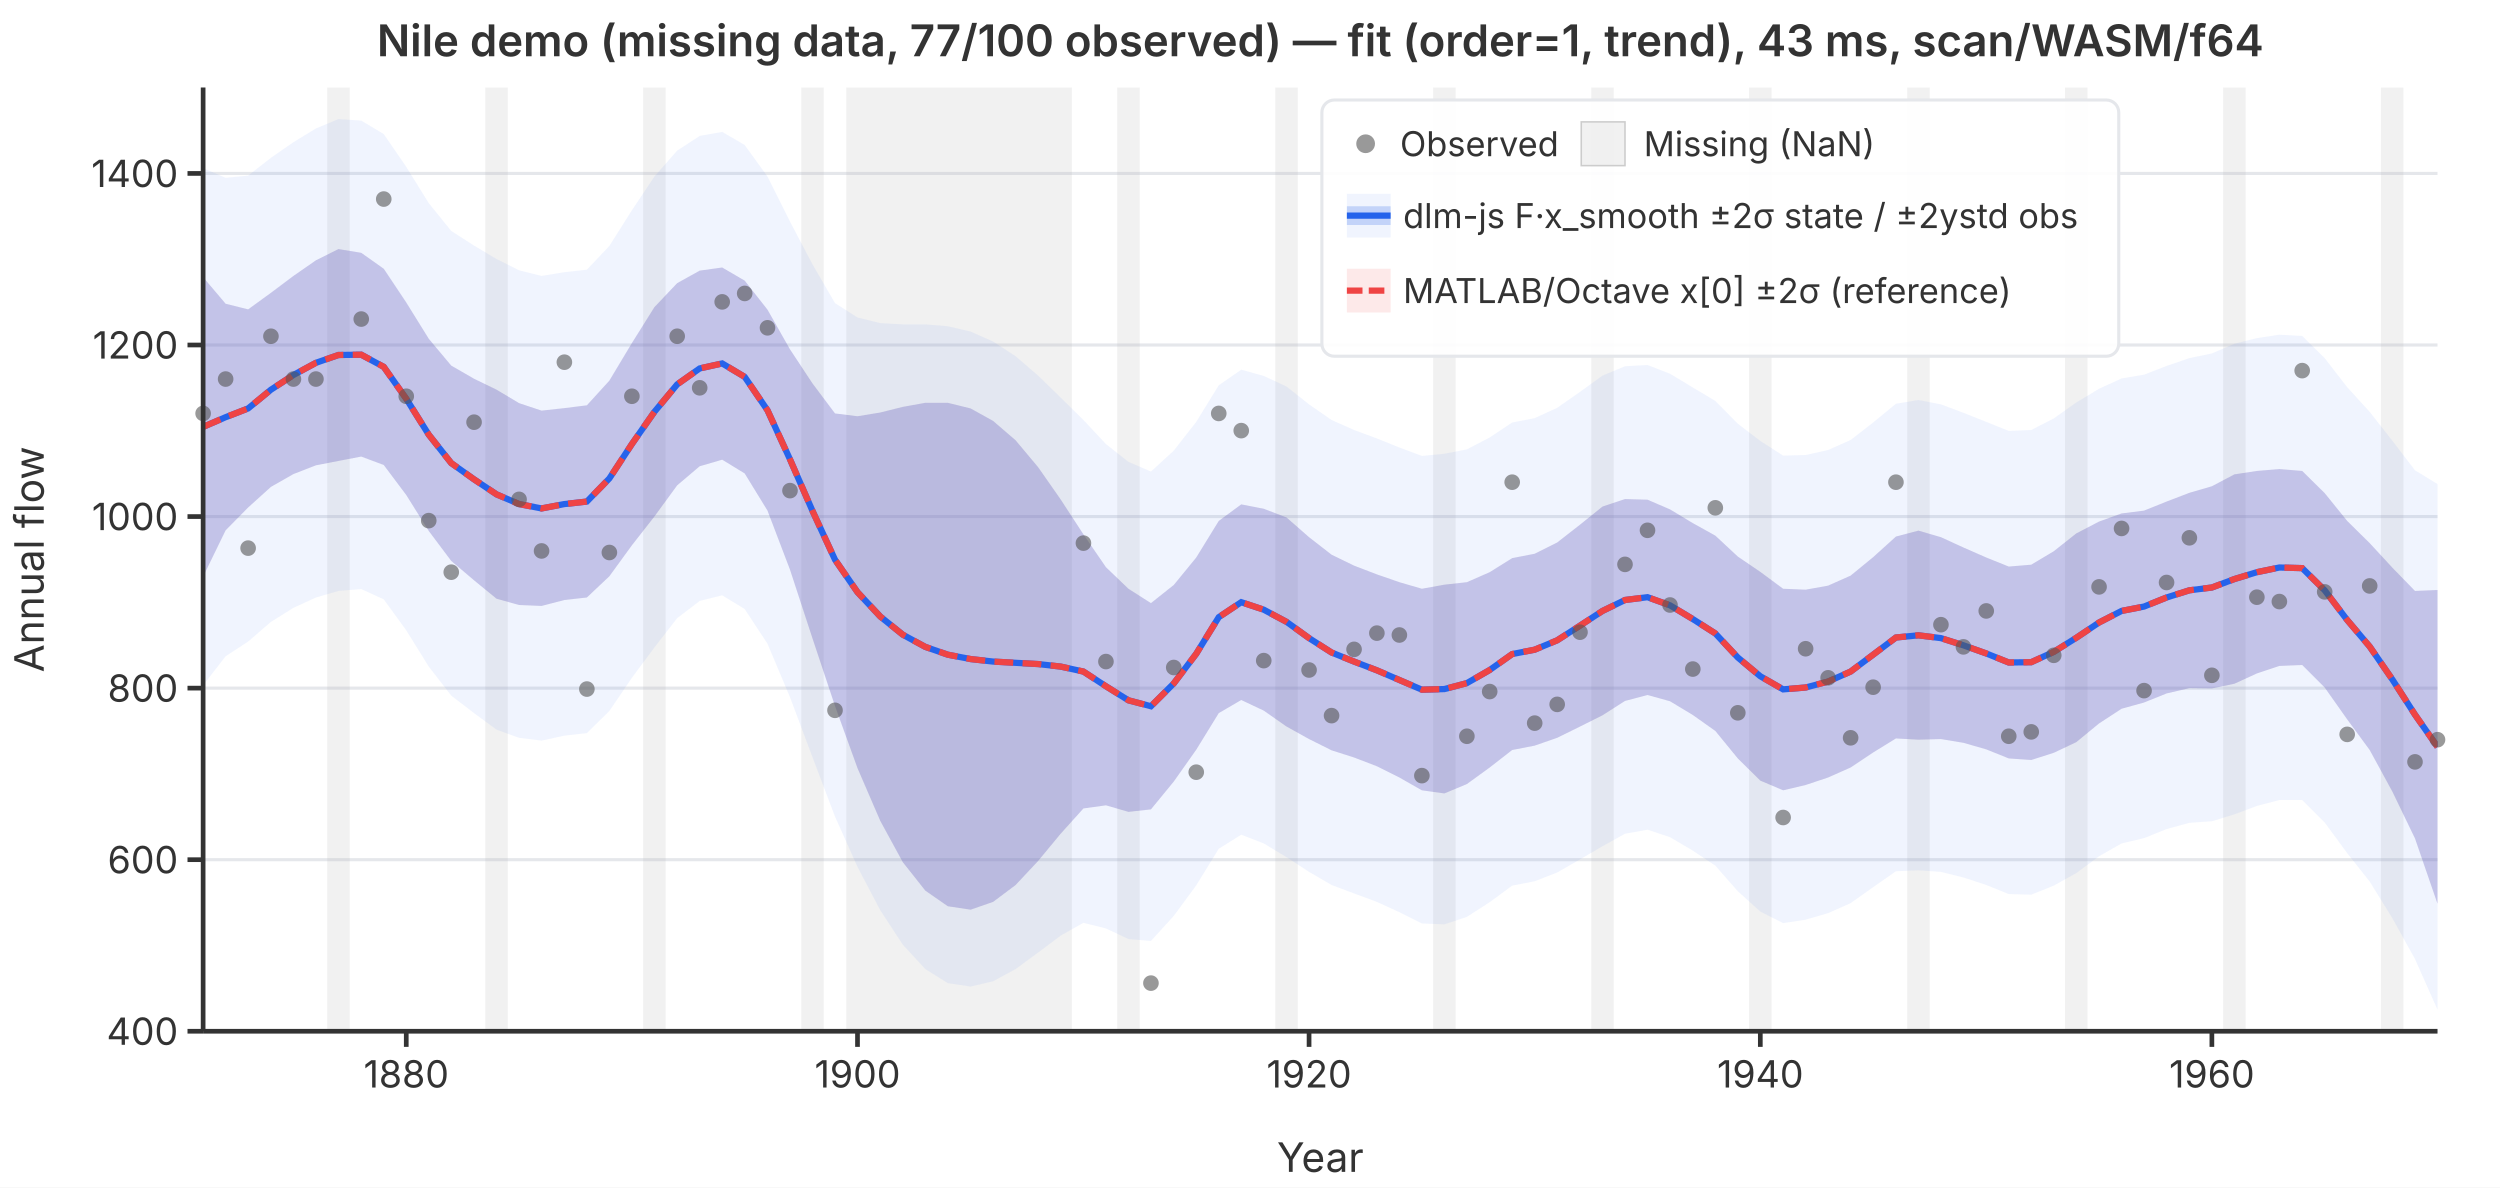
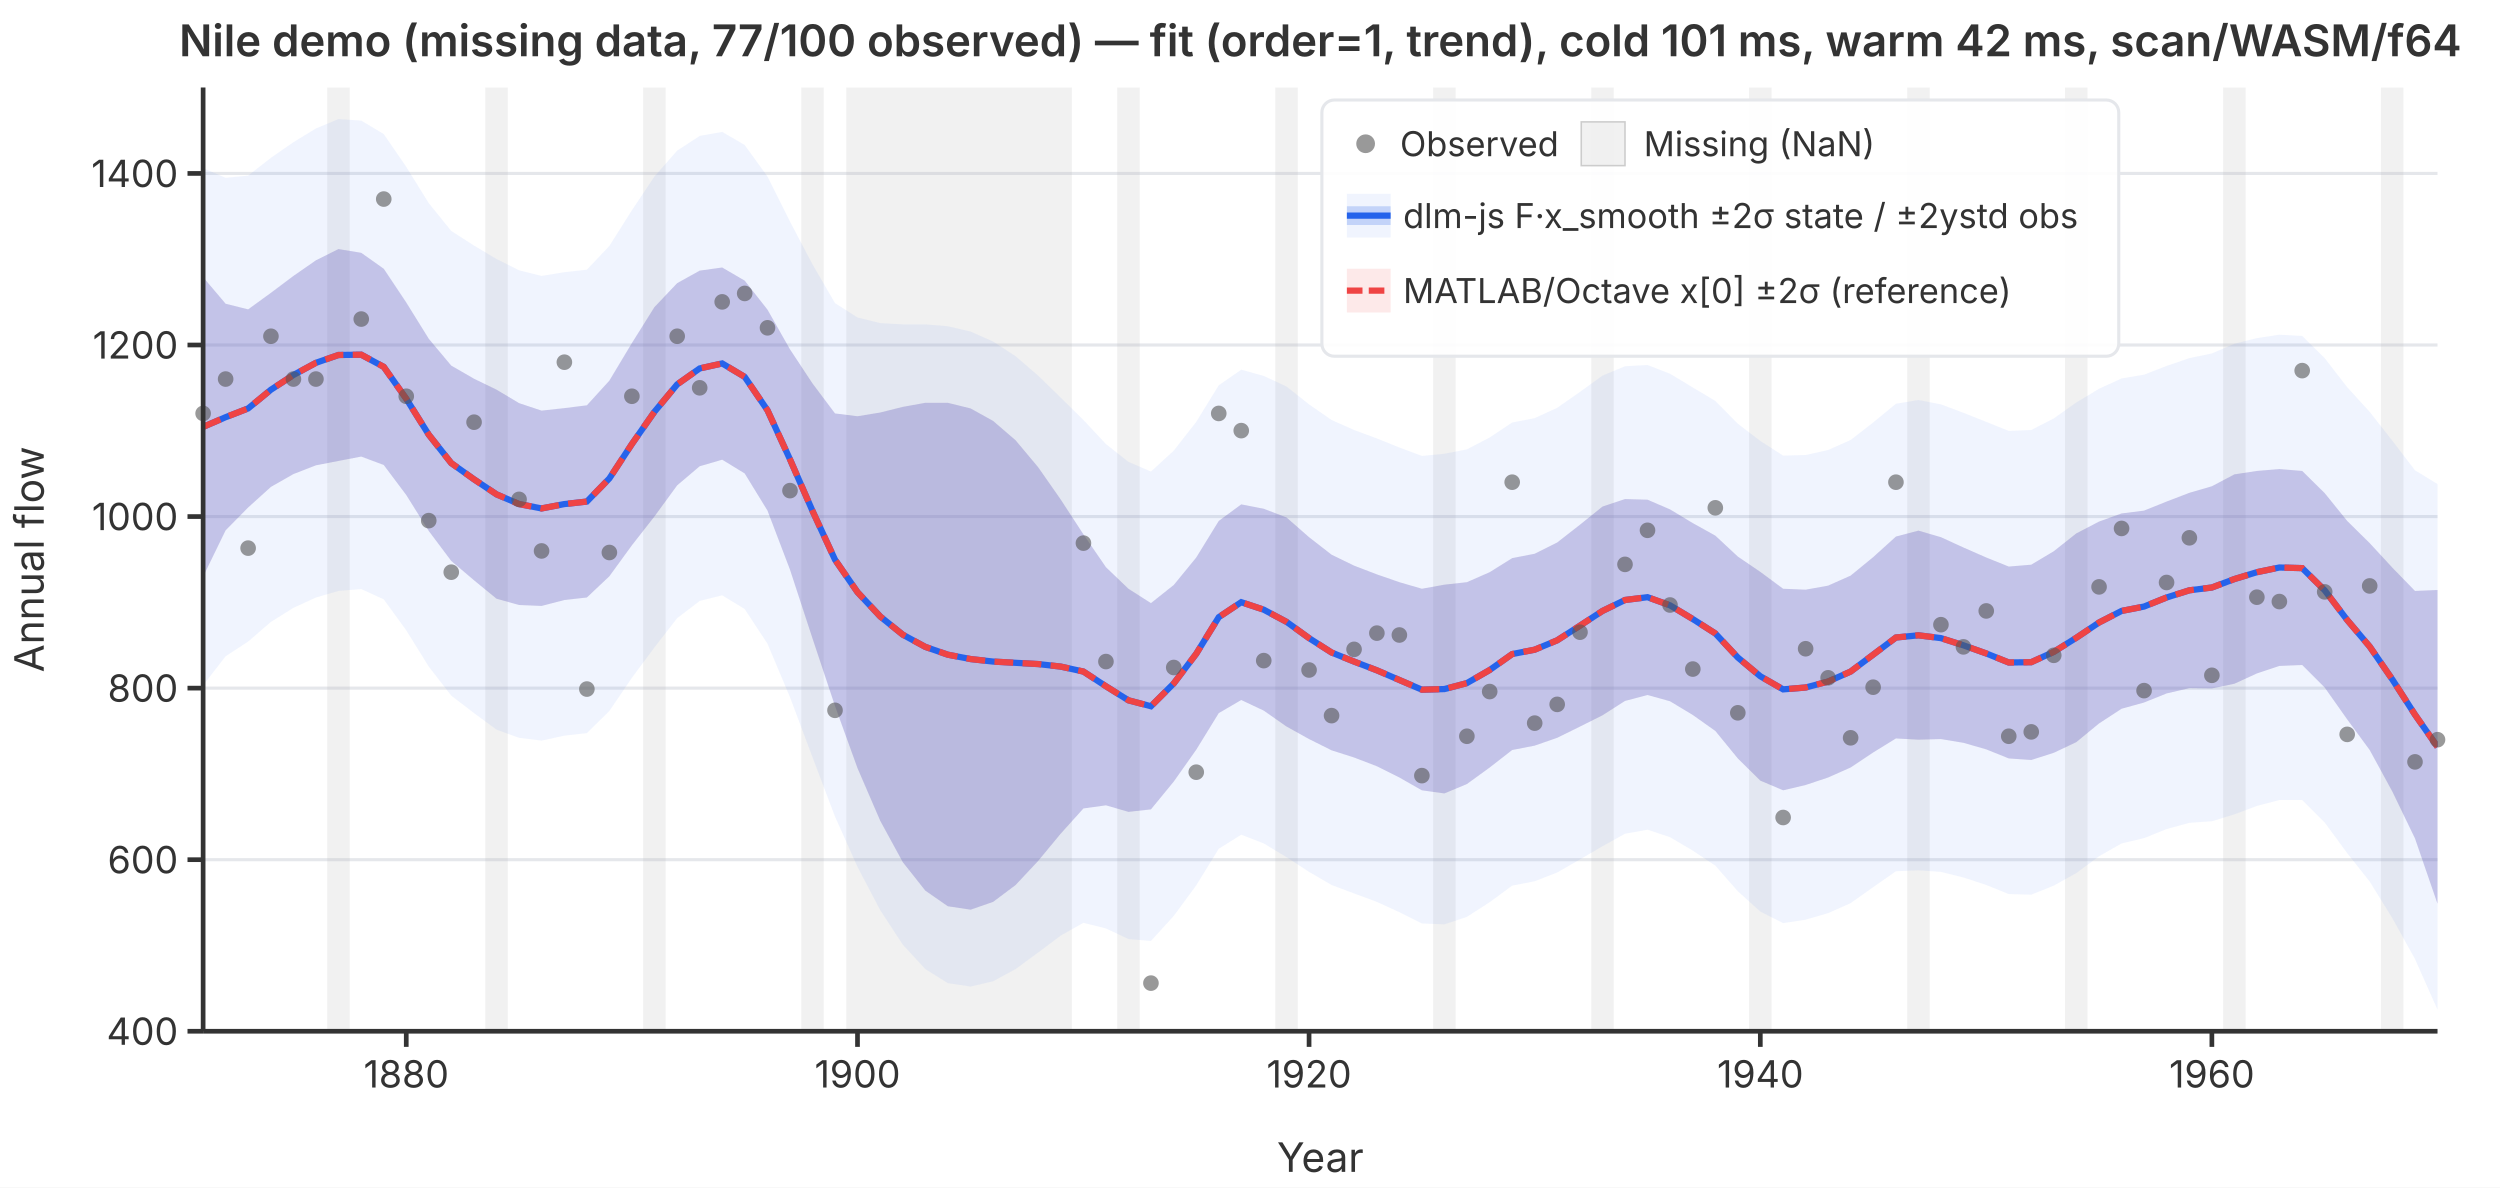
<svg xmlns="http://www.w3.org/2000/svg" viewBox="0 0 800 380" font-family="system-ui,-apple-system,sans-serif" font-size="12">
  <rect width="800" height="380" fill="white" />
  <defs>
    <clipPath id="plot-clip">
      <rect x="65" y="28" width="715" height="302" />
    </clipPath>
  </defs>
  <line x1="65" y1="330.0" x2="780" y2="330.0" stroke="#e5e7eb" stroke-width="1" />
  <line x1="65" y1="275.1" x2="780" y2="275.1" stroke="#e5e7eb" stroke-width="1" />
  <line x1="65" y1="220.2" x2="780" y2="220.2" stroke="#e5e7eb" stroke-width="1" />
  <line x1="65" y1="165.3" x2="780" y2="165.3" stroke="#e5e7eb" stroke-width="1" />
  <line x1="65" y1="110.4" x2="780" y2="110.4" stroke="#e5e7eb" stroke-width="1" />
  <line x1="65" y1="55.5" x2="780" y2="55.5" stroke="#e5e7eb" stroke-width="1" />
  <g clip-path="url(#plot-clip)">
    <rect x="104.7" y="28.0" width="7.2" height="302.0" fill="rgba(180,180,180,0.18)" />
    <rect x="155.3" y="28.0" width="7.2" height="302.0" fill="rgba(180,180,180,0.18)" />
    <rect x="205.8" y="28.0" width="7.2" height="302.0" fill="rgba(180,180,180,0.18)" />
    <rect x="256.4" y="28.0" width="7.2" height="302.0" fill="rgba(180,180,180,0.18)" />
    <rect x="270.8" y="28.0" width="72.2" height="302.0" fill="rgba(180,180,180,0.18)" />
    <rect x="357.5" y="28.0" width="7.2" height="302.0" fill="rgba(180,180,180,0.18)" />
    <rect x="408.1" y="28.0" width="7.2" height="302.0" fill="rgba(180,180,180,0.18)" />
    <rect x="458.6" y="28.0" width="7.2" height="302.0" fill="rgba(180,180,180,0.18)" />
    <rect x="509.2" y="28.0" width="7.2" height="302.0" fill="rgba(180,180,180,0.18)" />
    <rect x="559.7" y="28.0" width="7.2" height="302.0" fill="rgba(180,180,180,0.18)" />
    <rect x="610.3" y="28.0" width="7.2" height="302.0" fill="rgba(180,180,180,0.18)" />
    <rect x="660.8" y="28.0" width="7.2" height="302.0" fill="rgba(180,180,180,0.18)" />
    <rect x="711.4" y="28.0" width="7.2" height="302.0" fill="rgba(180,180,180,0.18)" />
    <rect x="761.9" y="28.0" width="7.2" height="302.0" fill="rgba(180,180,180,0.18)" />
    <path d="M65.0,53.8L72.2,56.9L79.4,56.2L86.7,50.5L93.9,45.5L101.1,41.1L108.3,38.1L115.6,38.6L122.8,42.9L130.0,53.4L137.2,65.0L144.4,73.9L151.7,78.6L158.9,82.9L166.1,86.5L173.3,88.3L180.6,87.1L187.8,86.3L195.0,78.7L202.2,67.3L209.4,56.5L216.7,48.2L223.9,43.5L231.1,42.2L238.3,46.4L245.6,56.5L252.8,70.9L260.0,84.6L267.2,97.0L274.4,101.6L281.7,103.4L288.9,103.8L296.1,103.8L303.3,104.4L310.6,106.1L317.8,109.3L325.0,114.0L332.2,120.2L339.4,127.2L346.7,134.4L353.9,142.1L361.1,147.8L368.3,150.9L375.6,144.2L382.8,135.0L390.0,123.3L397.2,118.3L404.4,120.3L411.7,123.7L418.9,129.4L426.1,134.4L433.3,137.6L440.6,140.3L447.8,143.2L455.0,145.9L462.2,145.2L469.4,143.8L476.7,140.0L483.9,135.2L491.1,133.8L498.3,130.5L505.6,125.4L512.8,120.2L520.0,117.2L527.2,116.8L534.4,119.6L541.7,124.0L548.9,128.3L556.1,135.6L563.3,141.1L570.6,145.8L577.8,145.6L585.0,144.0L592.2,140.8L599.4,135.2L606.7,129.2L613.9,128.0L621.1,129.4L628.3,132.1L635.6,135.0L642.8,137.9L650.0,137.6L657.2,133.9L664.4,128.8L671.7,124.4L678.9,121.1L686.1,119.9L693.3,117.1L700.6,114.6L707.8,113.1L715.0,110.0L722.2,108.2L729.4,107.1L736.7,107.5L743.9,114.6L751.1,123.9L758.3,131.8L765.6,141.1L772.8,150.5L780.0,154.9L780.0,323.1L772.8,306.9L765.6,293.9L758.3,282.1L751.1,273.0L743.9,263.2L736.7,256.0L729.4,256.0L722.2,257.9L715.0,260.6L707.8,262.8L700.6,263.3L693.3,265.3L686.1,268.2L678.9,269.9L671.7,274.0L664.4,279.4L657.2,283.4L650.0,286.3L642.8,286.1L635.6,283.2L628.3,280.8L621.1,279.0L613.9,278.5L606.7,278.8L599.4,283.9L592.2,289.0L585.0,292.2L577.8,294.3L570.6,295.4L563.3,291.7L556.1,285.2L548.9,277.0L541.7,272.2L534.4,267.9L527.2,265.5L520.0,266.8L512.8,270.8L505.6,275.0L498.3,279.2L491.1,282.0L483.9,283.4L476.7,288.7L469.4,293.4L462.2,295.8L455.0,295.5L447.8,291.9L440.6,288.6L433.3,285.9L426.1,283.2L418.9,279.0L411.7,274.3L404.4,269.9L397.2,267.1L390.0,271.6L382.8,283.3L375.6,293.1L368.3,301.1L361.1,300.5L353.9,297.1L346.7,295.3L339.4,299.4L332.2,304.8L325.0,310.1L317.8,314.0L310.6,315.7L303.3,314.6L296.1,310.1L288.9,302.3L281.7,291.3L274.4,277.4L267.2,261.3L260.0,242.3L252.8,223.1L245.6,206.0L238.3,194.9L231.1,190.5L223.9,192.3L216.7,197.8L209.4,207.2L202.2,216.9L195.0,227.5L187.8,234.6L180.6,235.4L173.3,237.0L166.1,236.1L158.9,233.5L151.7,228.2L144.4,222.6L137.2,213.3L130.0,201.7L122.8,191.8L115.6,188.5L108.3,189.1L101.1,191.2L93.9,194.5L86.7,199.0L79.4,205.3L72.2,210.0L65.0,219.3Z" fill="rgba(37,99,235,0.07)" stroke="none" />
    <path d="M65.0,88.7L72.2,97.2L79.4,99.0L86.7,93.7L93.9,88.3L101.1,83.3L108.3,79.7L115.6,80.9L122.8,86.0L130.0,96.8L137.2,108.4L144.4,117.0L151.7,121.2L158.9,124.7L166.1,129.0L173.3,131.4L180.6,130.6L187.8,129.7L195.0,121.8L202.2,109.8L209.4,98.3L216.7,90.6L223.9,86.6L231.1,85.6L238.3,89.8L245.6,99.1L252.8,111.8L260.0,122.7L267.2,132.3L274.4,133.2L281.7,132.0L288.9,130.2L296.1,128.9L303.3,128.9L310.6,130.7L317.8,134.7L325.0,140.9L332.2,149.5L339.4,159.8L346.7,171.0L353.9,181.5L361.1,188.4L368.3,193.0L375.6,187.2L382.8,178.4L390.0,166.7L397.2,161.4L404.4,162.8L411.7,165.6L418.9,171.9L426.1,177.5L433.3,181.0L440.6,183.8L447.8,186.3L455.0,188.4L462.2,187.1L469.4,186.3L476.7,183.1L483.9,178.6L491.1,177.2L498.3,173.6L505.6,167.9L512.8,162.1L520.0,159.7L527.2,159.9L534.4,163.0L541.7,167.4L548.9,171.4L556.1,178.1L563.3,183.0L570.6,188.4L577.8,188.7L585.0,187.4L592.2,184.2L599.4,178.3L606.7,171.7L613.9,169.8L621.1,171.9L628.3,175.2L635.6,178.4L642.8,181.3L650.0,180.7L657.2,176.4L664.4,170.7L671.7,166.9L678.9,164.3L686.1,163.4L693.3,160.5L700.6,157.7L707.8,155.6L715.0,151.8L722.2,150.7L729.4,150.1L736.7,150.7L743.9,157.8L751.1,166.7L758.3,173.8L765.6,181.7L772.8,189.1L780.0,188.8L780.0,289.2L772.8,268.3L765.6,253.4L758.3,240.0L751.1,230.2L743.9,220.0L736.7,212.8L729.4,213.1L722.2,215.5L715.0,218.8L707.8,220.3L700.6,220.2L693.3,221.9L686.1,224.8L678.9,226.8L671.7,231.5L664.4,237.5L657.2,240.9L650.0,243.2L642.8,242.7L635.6,239.8L628.3,237.7L621.1,236.5L613.9,236.7L606.7,236.3L599.4,240.8L592.2,245.6L585.0,248.8L577.8,251.2L570.6,252.9L563.3,249.8L556.1,242.7L548.9,233.9L541.7,228.8L534.4,224.4L527.2,222.4L520.0,224.3L512.8,228.9L505.6,232.5L498.3,236.1L491.1,238.6L483.9,240.0L476.7,245.6L469.4,250.9L462.2,253.9L455.0,252.9L447.8,248.8L440.6,245.2L433.3,242.4L426.1,240.1L418.9,236.5L411.7,232.5L404.4,227.4L397.2,224.0L390.0,228.2L382.8,239.9L375.6,250.1L368.3,259.0L361.1,259.8L353.9,257.7L346.7,258.7L339.4,266.8L332.2,275.5L325.0,283.2L317.8,288.6L310.6,291.1L303.3,290.0L296.1,285.0L288.9,275.9L281.7,262.7L274.4,245.8L267.2,225.9L260.0,204.3L252.8,182.3L245.6,163.4L238.3,151.5L231.1,147.1L223.9,149.2L216.7,155.3L209.4,165.3L202.2,174.5L195.0,184.4L187.8,191.2L180.6,192.0L173.3,193.9L166.1,193.6L158.9,191.6L151.7,185.7L144.4,179.5L137.2,169.9L130.0,158.4L122.8,148.8L115.6,146.1L108.3,147.5L101.1,148.9L93.9,151.7L86.7,155.8L79.4,162.4L72.2,169.7L65.0,184.5Z" fill="rgba(239,68,68,0.12)" stroke="none" />
    <path d="M65.0,88.7L72.2,97.2L79.4,99.0L86.7,93.7L93.9,88.3L101.1,83.3L108.3,79.7L115.6,80.9L122.8,86.0L130.0,96.8L137.2,108.4L144.4,117.0L151.7,121.2L158.9,124.7L166.1,129.0L173.3,131.4L180.6,130.6L187.8,129.7L195.0,121.8L202.2,109.8L209.4,98.3L216.7,90.6L223.9,86.6L231.1,85.6L238.3,89.8L245.6,99.1L252.8,111.8L260.0,122.7L267.2,132.3L274.4,133.2L281.7,132.0L288.9,130.2L296.1,128.9L303.3,128.9L310.6,130.7L317.8,134.7L325.0,140.9L332.2,149.5L339.4,159.8L346.7,171.0L353.9,181.5L361.1,188.4L368.3,193.0L375.6,187.2L382.8,178.4L390.0,166.7L397.2,161.4L404.4,162.8L411.7,165.6L418.9,171.9L426.1,177.5L433.3,181.0L440.6,183.8L447.8,186.3L455.0,188.4L462.2,187.1L469.4,186.3L476.7,183.1L483.9,178.6L491.1,177.2L498.3,173.6L505.6,167.9L512.8,162.1L520.0,159.7L527.2,159.9L534.4,163.0L541.7,167.4L548.9,171.4L556.1,178.1L563.3,183.0L570.6,188.4L577.8,188.7L585.0,187.4L592.2,184.2L599.4,178.3L606.7,171.7L613.9,169.8L621.1,171.9L628.3,175.2L635.6,178.4L642.8,181.3L650.0,180.7L657.2,176.4L664.4,170.7L671.7,166.9L678.9,164.3L686.1,163.4L693.3,160.5L700.6,157.7L707.8,155.6L715.0,151.8L722.2,150.7L729.4,150.1L736.7,150.7L743.9,157.8L751.1,166.7L758.3,173.8L765.6,181.7L772.8,189.1L780.0,188.8L780.0,289.2L772.8,268.3L765.6,253.4L758.3,240.0L751.1,230.2L743.9,220.0L736.7,212.8L729.4,213.1L722.2,215.5L715.0,218.8L707.8,220.3L700.6,220.2L693.3,221.9L686.1,224.8L678.9,226.8L671.7,231.5L664.4,237.5L657.2,240.9L650.0,243.2L642.8,242.7L635.6,239.8L628.3,237.7L621.1,236.5L613.9,236.7L606.7,236.3L599.4,240.8L592.2,245.6L585.0,248.8L577.8,251.2L570.6,252.9L563.3,249.8L556.1,242.7L548.9,233.9L541.7,228.8L534.4,224.4L527.2,222.4L520.0,224.3L512.8,228.9L505.6,232.5L498.3,236.1L491.1,238.6L483.9,240.0L476.7,245.6L469.4,250.9L462.2,253.9L455.0,252.9L447.8,248.8L440.6,245.2L433.3,242.4L426.1,240.1L418.9,236.5L411.7,232.5L404.4,227.4L397.2,224.0L390.0,228.2L382.8,239.9L375.6,250.1L368.3,259.0L361.1,259.8L353.9,257.7L346.7,258.7L339.4,266.8L332.2,275.5L325.0,283.2L317.8,288.6L310.6,291.1L303.3,290.0L296.1,285.0L288.9,275.9L281.7,262.7L274.4,245.8L267.2,225.9L260.0,204.3L252.8,182.3L245.6,163.4L238.3,151.5L231.1,147.1L223.9,149.2L216.7,155.3L209.4,165.3L202.2,174.5L195.0,184.4L187.8,191.2L180.6,192.0L173.3,193.9L166.1,193.6L158.9,191.6L151.7,185.7L144.4,179.5L137.2,169.9L130.0,158.4L122.8,148.8L115.6,146.1L108.3,147.5L101.1,148.9L93.9,151.7L86.7,155.8L79.4,162.4L72.2,169.7L65.0,184.5Z" fill="rgba(37,99,235,0.22)" stroke="none" />
    <polyline points="65.0,136.6 72.2,133.5 79.4,130.7 86.7,124.7 93.9,120.0 101.1,116.1 108.3,113.6 115.6,113.5 122.8,117.4 130.0,127.6 137.2,139.1 144.4,148.2 151.7,153.4 158.9,158.2 166.1,161.3 173.3,162.7 180.6,161.3 187.8,160.5 195.0,153.1 202.2,142.1 209.4,131.8 216.7,123.0 223.9,117.9 231.1,116.3 238.3,120.6 245.6,131.3 252.8,147.0 260.0,163.5 267.2,179.1 274.4,189.5 281.7,197.3 288.9,203.1 296.1,207.0 303.3,209.5 310.6,210.9 317.8,211.7 325.0,212.1 332.2,212.5 339.4,213.3 346.7,214.9 353.9,219.6 361.1,224.1 368.3,226.0 375.6,218.7 382.8,209.2 390.0,197.5 397.2,192.7 404.4,195.1 411.7,199.0 418.9,204.2 426.1,208.8 433.3,211.7 440.6,214.5 447.8,217.6 455.0,220.7 462.2,220.5 469.4,218.6 476.7,214.4 483.9,209.3 491.1,207.9 498.3,204.9 505.6,200.2 512.8,195.5 520.0,192.0 527.2,191.1 534.4,193.7 541.7,198.1 548.9,202.7 556.1,210.4 563.3,216.4 570.6,220.6 577.8,220.0 585.0,218.1 592.2,214.9 599.4,209.5 606.7,204.0 613.9,203.3 621.1,204.2 628.3,206.5 635.6,209.1 642.8,212.0 650.0,211.9 657.2,208.6 664.4,204.1 671.7,199.2 678.9,195.5 686.1,194.1 693.3,191.2 700.6,188.9 707.8,188.0 715.0,185.3 722.2,183.1 729.4,181.6 736.7,181.8 743.9,188.9 751.1,198.4 758.3,206.9 765.6,217.5 772.8,228.7 780.0,239.0" fill="none" stroke="#2563eb" stroke-width="2" />
    <polyline points="65.0,136.6 72.2,133.5 79.4,130.7 86.7,124.7 93.9,120.0 101.1,116.1 108.3,113.6 115.6,113.5 122.8,117.4 130.0,127.6 137.2,139.1 144.4,148.2 151.7,153.4 158.9,158.2 166.1,161.3 173.3,162.7 180.6,161.3 187.8,160.5 195.0,153.1 202.2,142.1 209.4,131.8 216.7,123.0 223.9,117.9 231.1,116.3 238.3,120.6 245.6,131.3 252.8,147.0 260.0,163.5 267.2,179.1 274.4,189.5 281.7,197.3 288.9,203.1 296.1,207.0 303.3,209.5 310.6,210.9 317.8,211.7 325.0,212.1 332.2,212.5 339.4,213.3 346.7,214.9 353.9,219.6 361.1,224.1 368.3,226.0 375.6,218.7 382.8,209.2 390.0,197.5 397.2,192.7 404.4,195.1 411.7,199.0 418.9,204.2 426.1,208.8 433.3,211.7 440.6,214.5 447.8,217.6 455.0,220.7 462.2,220.5 469.4,218.6 476.7,214.4 483.9,209.3 491.1,207.9 498.3,204.9 505.6,200.2 512.8,195.5 520.0,192.0 527.2,191.1 534.4,193.7 541.7,198.1 548.9,202.7 556.1,210.4 563.3,216.4 570.6,220.6 577.8,220.0 585.0,218.1 592.2,214.9 599.4,209.5 606.7,204.0 613.9,203.3 621.1,204.2 628.3,206.5 635.6,209.1 642.8,212.0 650.0,211.9 657.2,208.6 664.4,204.1 671.7,199.2 678.9,195.5 686.1,194.1 693.3,191.2 700.6,188.9 707.8,188.0 715.0,185.3 722.2,183.1 729.4,181.6 736.7,181.8 743.9,188.9 751.1,198.4 758.3,206.9 765.6,217.5 772.8,228.7 780.0,239.0" fill="none" stroke="#ef4444" stroke-width="2" stroke-dasharray="6,3" />
  </g>
  <circle cx="65.0" cy="132.3" r="2.5" fill="#555" opacity="0.6" />
  <circle cx="72.2" cy="121.3" r="2.5" fill="#555" opacity="0.6" />
  <circle cx="79.4" cy="175.4" r="2.5" fill="#555" opacity="0.6" />
  <circle cx="86.7" cy="107.6" r="2.5" fill="#555" opacity="0.6" />
  <circle cx="93.9" cy="121.3" r="2.5" fill="#555" opacity="0.6" />
  <circle cx="101.1" cy="121.3" r="2.5" fill="#555" opacity="0.6" />
  <circle cx="115.6" cy="102.1" r="2.5" fill="#555" opacity="0.6" />
  <circle cx="122.8" cy="63.7" r="2.5" fill="#555" opacity="0.6" />
  <circle cx="130.0" cy="126.8" r="2.5" fill="#555" opacity="0.6" />
  <circle cx="137.2" cy="166.6" r="2.5" fill="#555" opacity="0.6" />
  <circle cx="144.4" cy="183.1" r="2.5" fill="#555" opacity="0.6" />
  <circle cx="151.7" cy="135.1" r="2.5" fill="#555" opacity="0.6" />
  <circle cx="166.1" cy="159.8" r="2.5" fill="#555" opacity="0.6" />
  <circle cx="173.3" cy="176.3" r="2.5" fill="#555" opacity="0.6" />
  <circle cx="180.6" cy="115.9" r="2.5" fill="#555" opacity="0.6" />
  <circle cx="187.8" cy="220.5" r="2.5" fill="#555" opacity="0.6" />
  <circle cx="195.0" cy="176.8" r="2.5" fill="#555" opacity="0.6" />
  <circle cx="202.2" cy="126.8" r="2.5" fill="#555" opacity="0.6" />
  <circle cx="216.7" cy="107.6" r="2.5" fill="#555" opacity="0.6" />
  <circle cx="223.9" cy="124.1" r="2.5" fill="#555" opacity="0.6" />
  <circle cx="231.1" cy="96.6" r="2.5" fill="#555" opacity="0.6" />
  <circle cx="238.3" cy="93.9" r="2.5" fill="#555" opacity="0.6" />
  <circle cx="245.6" cy="104.9" r="2.5" fill="#555" opacity="0.6" />
  <circle cx="252.8" cy="157.0" r="2.5" fill="#555" opacity="0.6" />
  <circle cx="267.2" cy="227.3" r="2.5" fill="#555" opacity="0.6" />
  <circle cx="346.7" cy="173.8" r="2.5" fill="#555" opacity="0.6" />
  <circle cx="353.9" cy="211.7" r="2.5" fill="#555" opacity="0.6" />
  <circle cx="368.3" cy="314.6" r="2.5" fill="#555" opacity="0.6" />
  <circle cx="375.6" cy="213.6" r="2.5" fill="#555" opacity="0.6" />
  <circle cx="382.8" cy="247.1" r="2.5" fill="#555" opacity="0.6" />
  <circle cx="390.0" cy="132.3" r="2.5" fill="#555" opacity="0.6" />
  <circle cx="397.2" cy="137.8" r="2.5" fill="#555" opacity="0.6" />
  <circle cx="404.4" cy="211.4" r="2.5" fill="#555" opacity="0.6" />
  <circle cx="418.9" cy="214.4" r="2.5" fill="#555" opacity="0.6" />
  <circle cx="426.1" cy="229.0" r="2.5" fill="#555" opacity="0.6" />
  <circle cx="433.3" cy="207.8" r="2.5" fill="#555" opacity="0.6" />
  <circle cx="440.6" cy="202.6" r="2.5" fill="#555" opacity="0.6" />
  <circle cx="447.8" cy="203.2" r="2.5" fill="#555" opacity="0.6" />
  <circle cx="455.0" cy="248.2" r="2.5" fill="#555" opacity="0.6" />
  <circle cx="469.4" cy="235.6" r="2.5" fill="#555" opacity="0.6" />
  <circle cx="476.7" cy="221.3" r="2.5" fill="#555" opacity="0.6" />
  <circle cx="483.9" cy="154.3" r="2.5" fill="#555" opacity="0.6" />
  <circle cx="491.1" cy="231.4" r="2.5" fill="#555" opacity="0.6" />
  <circle cx="498.3" cy="225.4" r="2.5" fill="#555" opacity="0.6" />
  <circle cx="505.6" cy="202.3" r="2.5" fill="#555" opacity="0.6" />
  <circle cx="520.0" cy="180.6" r="2.5" fill="#555" opacity="0.6" />
  <circle cx="527.2" cy="169.7" r="2.5" fill="#555" opacity="0.6" />
  <circle cx="534.4" cy="193.6" r="2.5" fill="#555" opacity="0.6" />
  <circle cx="541.7" cy="214.1" r="2.5" fill="#555" opacity="0.6" />
  <circle cx="548.9" cy="162.5" r="2.5" fill="#555" opacity="0.6" />
  <circle cx="556.1" cy="228.1" r="2.5" fill="#555" opacity="0.6" />
  <circle cx="570.6" cy="261.6" r="2.5" fill="#555" opacity="0.6" />
  <circle cx="577.8" cy="207.6" r="2.5" fill="#555" opacity="0.6" />
  <circle cx="585.0" cy="216.9" r="2.5" fill="#555" opacity="0.6" />
  <circle cx="592.2" cy="236.1" r="2.5" fill="#555" opacity="0.6" />
  <circle cx="599.4" cy="219.9" r="2.5" fill="#555" opacity="0.6" />
  <circle cx="606.7" cy="154.3" r="2.5" fill="#555" opacity="0.6" />
  <circle cx="621.1" cy="199.9" r="2.5" fill="#555" opacity="0.6" />
  <circle cx="628.3" cy="207.0" r="2.5" fill="#555" opacity="0.6" />
  <circle cx="635.6" cy="195.5" r="2.5" fill="#555" opacity="0.6" />
  <circle cx="642.8" cy="235.6" r="2.5" fill="#555" opacity="0.6" />
  <circle cx="650.0" cy="234.2" r="2.5" fill="#555" opacity="0.6" />
  <circle cx="657.2" cy="209.7" r="2.5" fill="#555" opacity="0.6" />
  <circle cx="671.7" cy="187.8" r="2.5" fill="#555" opacity="0.6" />
  <circle cx="678.9" cy="169.1" r="2.5" fill="#555" opacity="0.6" />
  <circle cx="686.1" cy="221.0" r="2.5" fill="#555" opacity="0.6" />
  <circle cx="693.3" cy="186.4" r="2.5" fill="#555" opacity="0.6" />
  <circle cx="700.6" cy="172.1" r="2.5" fill="#555" opacity="0.6" />
  <circle cx="707.8" cy="216.1" r="2.5" fill="#555" opacity="0.6" />
  <circle cx="722.2" cy="191.1" r="2.5" fill="#555" opacity="0.6" />
  <circle cx="729.4" cy="192.5" r="2.5" fill="#555" opacity="0.6" />
  <circle cx="736.7" cy="118.6" r="2.5" fill="#555" opacity="0.6" />
  <circle cx="743.9" cy="189.4" r="2.5" fill="#555" opacity="0.6" />
  <circle cx="751.1" cy="235.0" r="2.5" fill="#555" opacity="0.6" />
  <circle cx="758.3" cy="187.5" r="2.5" fill="#555" opacity="0.6" />
  <circle cx="772.8" cy="243.8" r="2.5" fill="#555" opacity="0.6" />
  <circle cx="780.0" cy="236.7" r="2.5" fill="#555" opacity="0.6" />
  <line x1="65" y1="28" x2="65" y2="330" stroke="#333" stroke-width="1.5" />
  <line x1="65" y1="330" x2="780" y2="330" stroke="#333" stroke-width="1.5" />
  <line x1="60" y1="330.0" x2="65" y2="330.0" stroke="#333" stroke-width="1.5" />
  <text x="57" y="330.0" text-anchor="end" dominant-baseline="middle" fill="#333">400</text>
  <line x1="60" y1="275.1" x2="65" y2="275.1" stroke="#333" stroke-width="1.5" />
  <text x="57" y="275.1" text-anchor="end" dominant-baseline="middle" fill="#333">600</text>
  <line x1="60" y1="220.2" x2="65" y2="220.2" stroke="#333" stroke-width="1.5" />
  <text x="57" y="220.2" text-anchor="end" dominant-baseline="middle" fill="#333">800</text>
  <line x1="60" y1="165.3" x2="65" y2="165.3" stroke="#333" stroke-width="1.5" />
  <text x="57" y="165.3" text-anchor="end" dominant-baseline="middle" fill="#333">1000</text>
  <line x1="60" y1="110.4" x2="65" y2="110.4" stroke="#333" stroke-width="1.5" />
  <text x="57" y="110.4" text-anchor="end" dominant-baseline="middle" fill="#333">1200</text>
  <line x1="60" y1="55.5" x2="65" y2="55.5" stroke="#333" stroke-width="1.5" />
  <text x="57" y="55.5" text-anchor="end" dominant-baseline="middle" fill="#333">1400</text>
  <line x1="130.0" y1="330" x2="130.0" y2="335" stroke="#333" stroke-width="1.5" />
  <text x="130.0" y="348" text-anchor="middle" fill="#333">1880</text>
  <line x1="274.4" y1="330" x2="274.4" y2="335" stroke="#333" stroke-width="1.5" />
  <text x="274.4" y="348" text-anchor="middle" fill="#333">1900</text>
  <line x1="418.9" y1="330" x2="418.9" y2="335" stroke="#333" stroke-width="1.5" />
  <text x="418.9" y="348" text-anchor="middle" fill="#333">1920</text>
  <line x1="563.3" y1="330" x2="563.3" y2="335" stroke="#333" stroke-width="1.5" />
  <text x="563.3" y="348" text-anchor="middle" fill="#333">1940</text>
  <line x1="707.8" y1="330" x2="707.8" y2="335" stroke="#333" stroke-width="1.5" />
  <text x="707.8" y="348" text-anchor="middle" fill="#333">1960</text>
  <text x="422.5" y="375" text-anchor="middle" fill="#333" font-size="13">Year</text>
  <text x="14" y="179.0" text-anchor="middle" fill="#333" font-size="13" transform="rotate(-90,14,179.0)">Annual flow</text>
-   <text x="422.5" y="18" text-anchor="middle" fill="#333" font-size="14" font-weight="600">Nile demo (missing data, 77/100 observed) — fit (order=1, trend), 43 ms, scan/WASM/f64</text>
+   <text x="422.5" y="18" text-anchor="middle" fill="#333" font-size="14" font-weight="600">Nile demo (missing data, 77/100 observed) — fit (order=1, trend), cold 101 ms, warm 42 ms, scan/WASM/f64</text>
  <rect x="423" y="32" width="255" height="82" rx="4" fill="rgba(255,255,255,0.92)" stroke="#e5e7eb" stroke-width="1" />
  <circle cx="437" cy="46" r="3" fill="#555" opacity="0.6" />
  <text x="448" y="46" dominant-baseline="middle" fill="#333" font-size="11">Observed</text>
  <rect x="506" y="39" width="14" height="14" fill="rgba(180,180,180,0.18)" stroke="#ccc" stroke-width="0.5" />
  <text x="526" y="46" dominant-baseline="middle" fill="#333" font-size="11">Missing (NaN)</text>
  <rect x="431" y="62" width="14" height="14" fill="rgba(37,99,235,0.07)" stroke="none" />
  <rect x="431" y="66" width="14" height="6" fill="rgba(37,99,235,0.22)" stroke="none" />
  <line x1="431" y1="69" x2="445" y2="69" stroke="#2563eb" stroke-width="2" />
  <text x="449" y="69" dominant-baseline="middle" fill="#333" font-size="11">dlm-js F·x_smooth ±2σ state / ±2ystd obs</text>
  <rect x="431" y="86" width="14" height="14" fill="rgba(239,68,68,0.12)" stroke="none" />
  <line x1="431" y1="93" x2="445" y2="93" stroke="#ef4444" stroke-width="2" stroke-dasharray="5,2" />
  <text x="449" y="93" dominant-baseline="middle" fill="#333" font-size="11">MATLAB/Octave x[0] ±2σ (reference)</text>
</svg>
